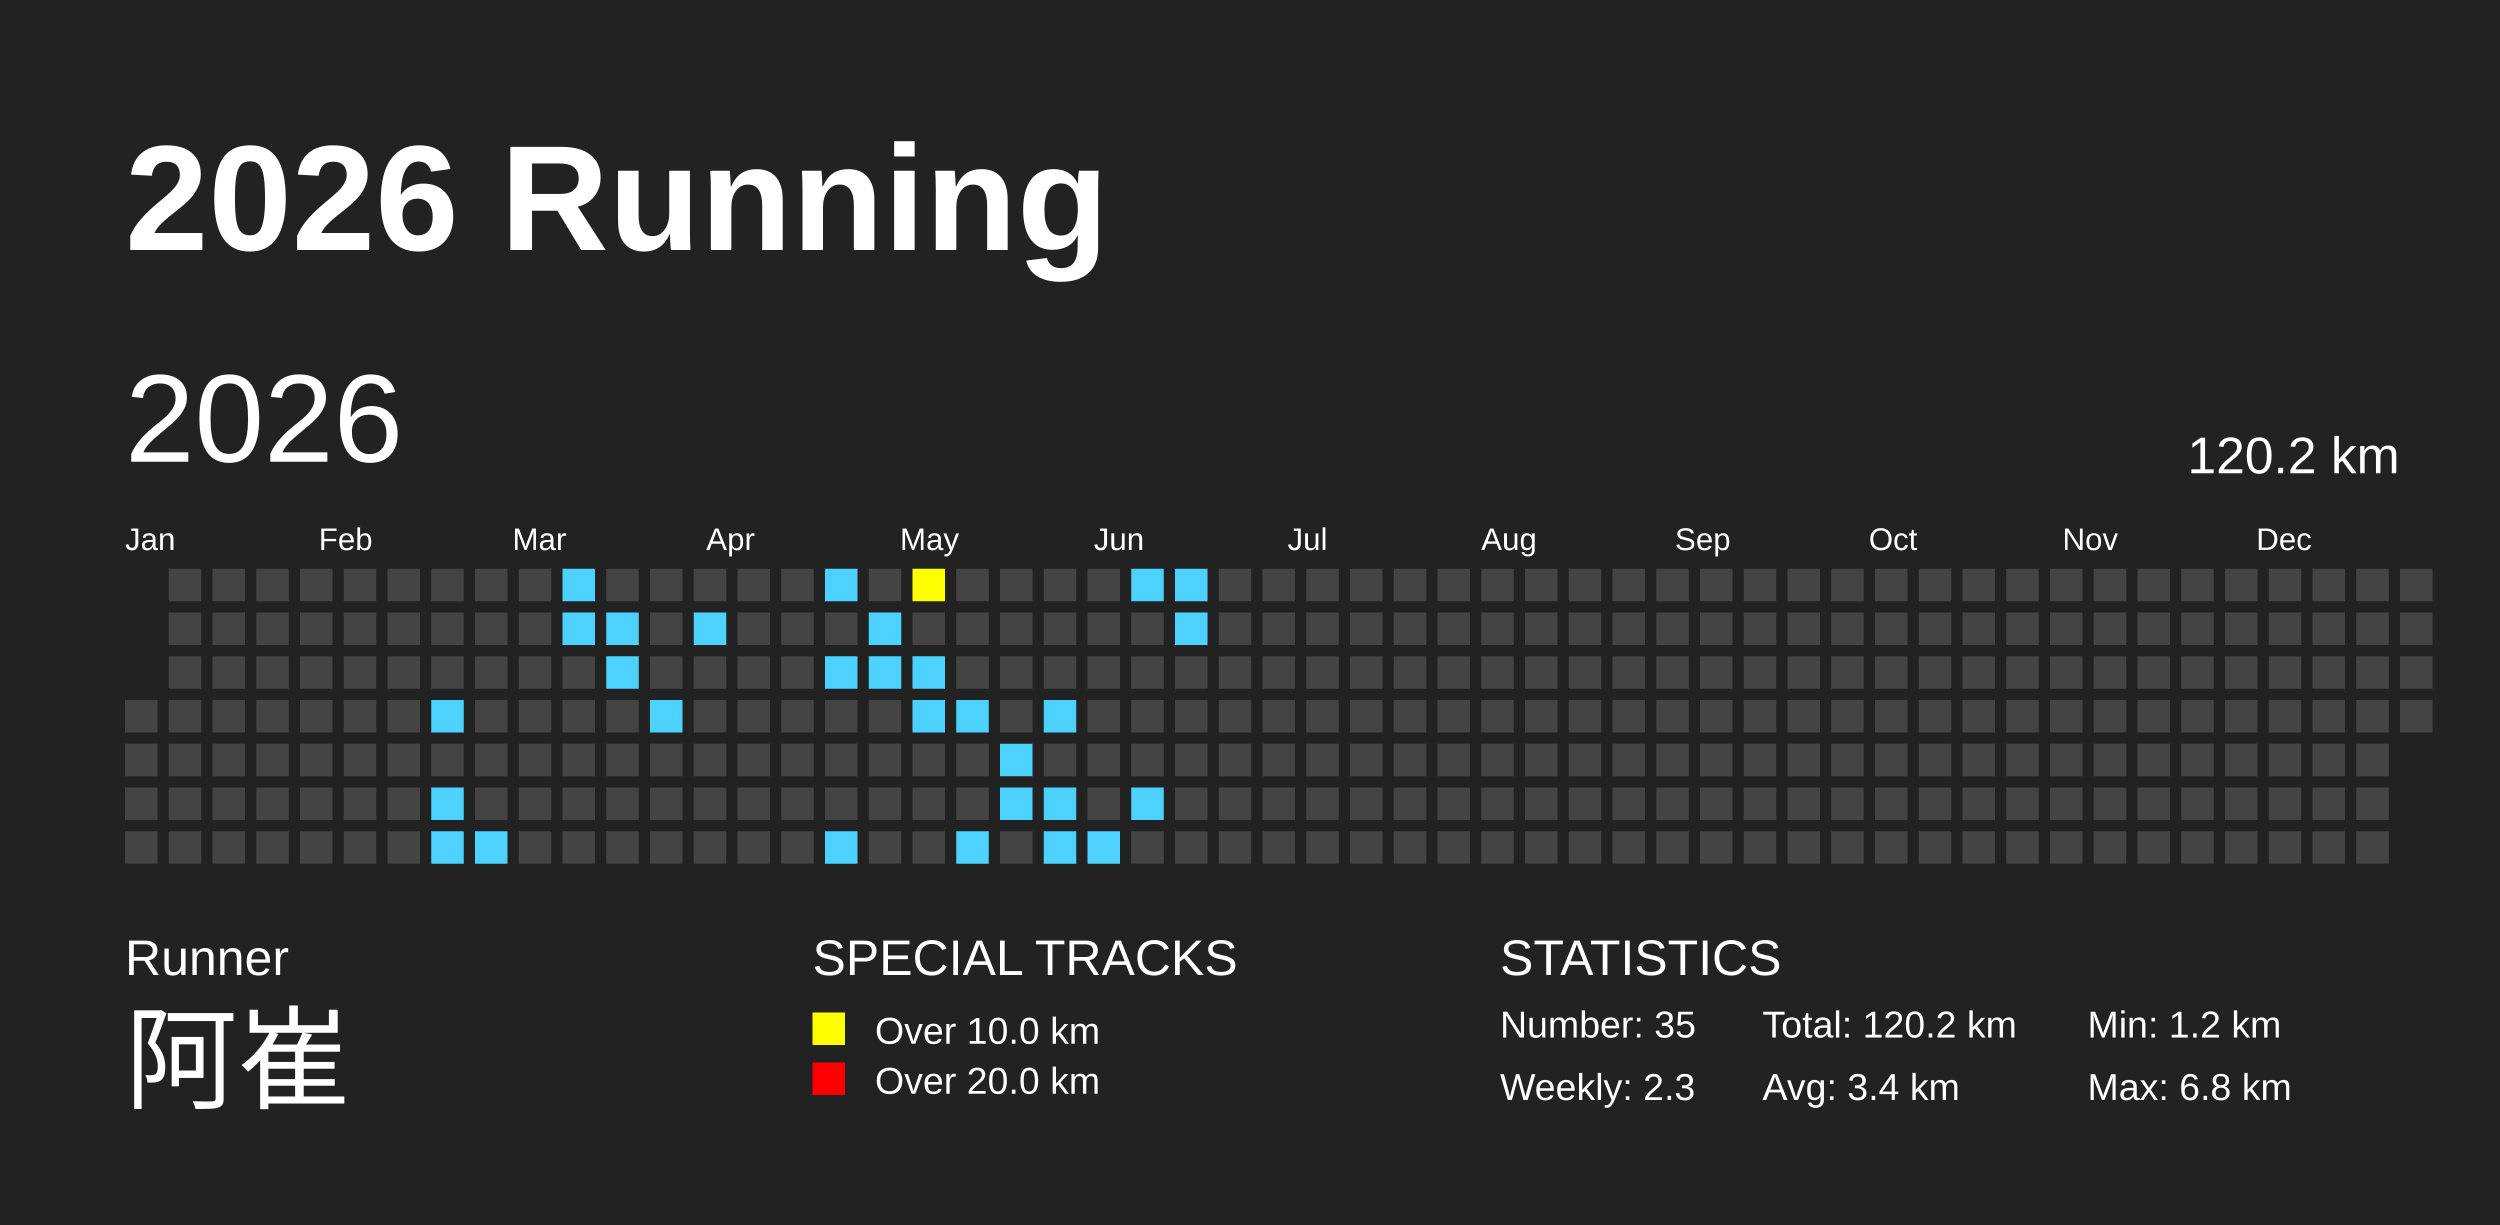
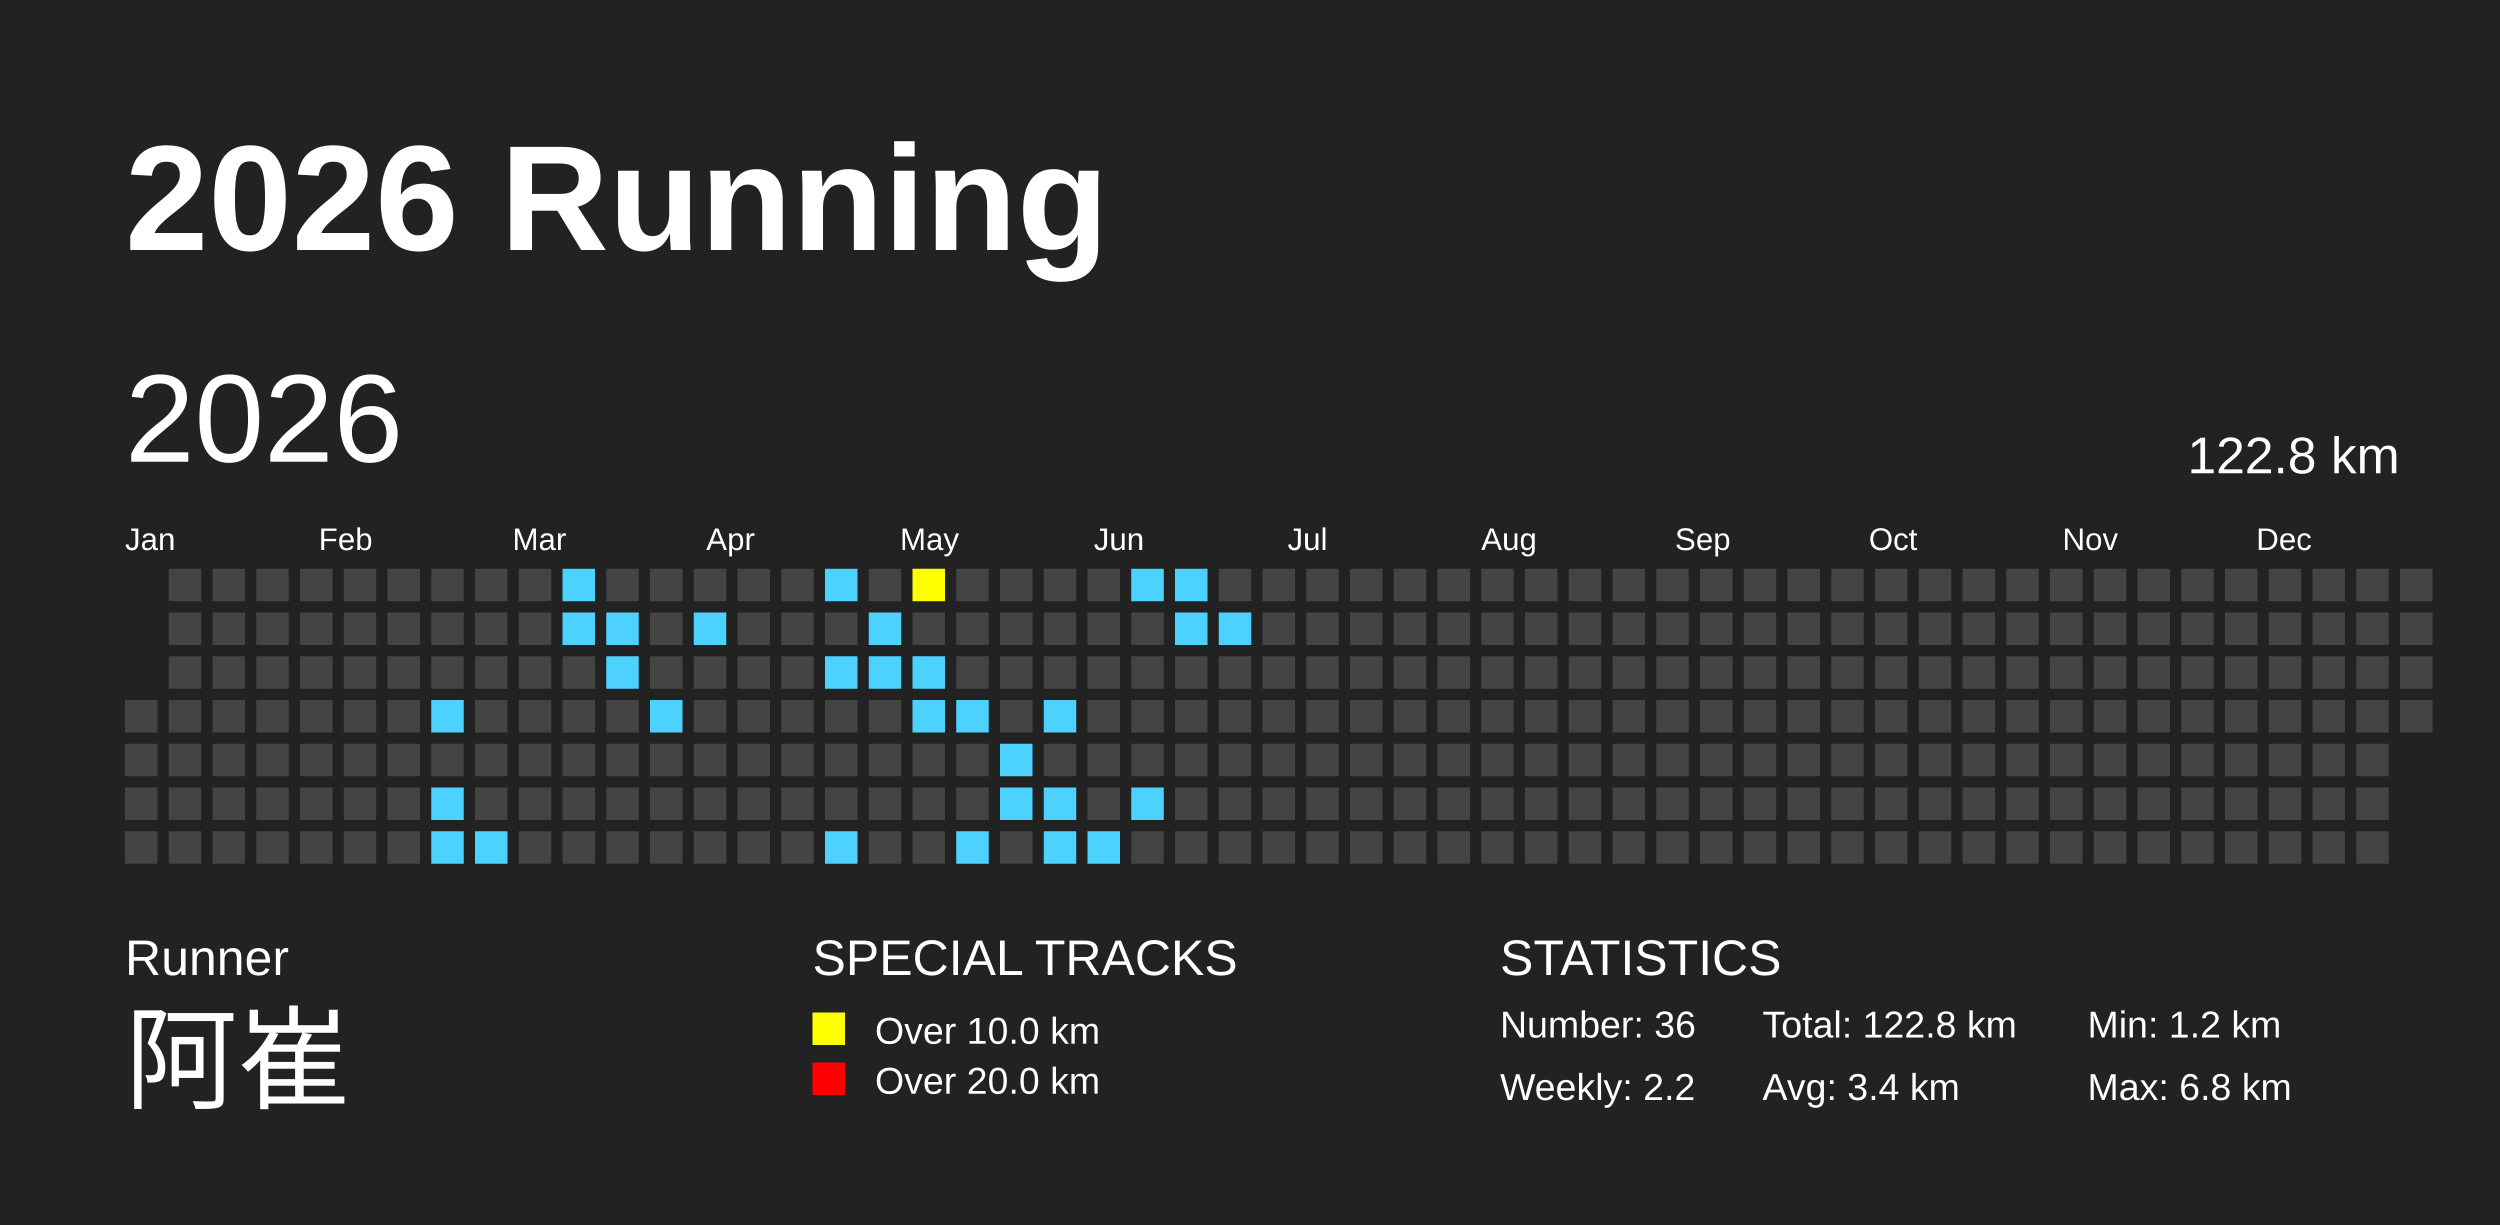
<svg xmlns="http://www.w3.org/2000/svg" baseProfile="full" height="98mm" version="1.1" viewBox="0,0,200,98" width="200mm">
  <defs>
    <pattern height="2" id="indoor-stripe" patternUnits="userSpaceOnUse" width="2">
      <line stroke="white" stroke-opacity="0.45" stroke-width="0.5" x1="0" x2="2" y1="2" y2="0" />
    </pattern>
  </defs>
  <rect fill="#222222" height="98" width="200" x="0" y="0" />
  <text fill="#FFFFFF" style="font-size:12px; font-family:Arial; font-weight:bold;" x="10" y="20">2026 Running</text>
  <text fill="#FFFFFF" style="font-size:4px; font-family:Arial" x="10" y="78">Runner</text>
  <text fill="#FFFFFF" style="font-size:9px; font-family:Arial" x="10" y="88">阿崔</text>
  <text fill="#FFFFFF" style="font-size:4px; font-family:Arial" x="65" y="78">SPECIAL TRACKS</text>
  <rect fill="yellow" height="2.6" width="2.6" x="65" y="81" />
  <text fill="#FFFFFF" style="font-size:3px; font-family:Arial" x="70" y="83.5">Over 10.0 km</text>
  <rect fill="red" height="2.6" width="2.6" x="65" y="85" />
  <text fill="#FFFFFF" style="font-size:3px; font-family:Arial" x="70" y="87.5">Over 20.0 km</text>
  <text fill="#FFFFFF" style="font-size:4px; font-family:Arial" x="120" y="78">STATISTICS</text>
-   <text fill="#FFFFFF" style="font-size:3px; font-family:Arial" x="120" y="83">Number: 35</text>
-   <text fill="#FFFFFF" style="font-size:3px; font-family:Arial" x="120" y="88">Weekly: 2.3</text>
-   <text fill="#FFFFFF" style="font-size:3px; font-family:Arial" x="141" y="83">Total: 120.2 km</text>
+   <text fill="#FFFFFF" style="font-size:3px; font-family:Arial" x="120" y="83">Number: 36</text>
+   <text fill="#FFFFFF" style="font-size:3px; font-family:Arial" x="120" y="88">Weekly: 2.2</text>
+   <text fill="#FFFFFF" style="font-size:3px; font-family:Arial" x="141" y="83">Total: 122.8 km</text>
  <text fill="#FFFFFF" style="font-size:3px; font-family:Arial" x="141" y="88">Avg: 3.4 km</text>
  <text fill="#FFFFFF" style="font-size:3px; font-family:Arial" x="167" y="83">Min: 1.2 km</text>
  <text fill="#FFFFFF" style="font-size:3px; font-family:Arial" x="167" y="88">Max: 6.8 km</text>
  <text dominant-baseline="hanging" fill="#FFFFFF" style="font-size:10.0px; font-family:Arial;" x="10" y="30">2026</text>
-   <text dominant-baseline="hanging" fill="#FFFFFF" style="font-size:4.125px; font-family:Arial;" x="175" y="35">120.2 km</text>
+   <text dominant-baseline="hanging" fill="#FFFFFF" style="font-size:4.125px; font-family:Arial;" x="175" y="35">122.8 km</text>
  <text fill="#FFFFFF" style="font-size:2.5px; font-family:Arial" x="10.0" y="44">Jan</text>
  <text fill="#FFFFFF" style="font-size:2.5px; font-family:Arial" x="25.5" y="44">Feb</text>
  <text fill="#FFFFFF" style="font-size:2.5px; font-family:Arial" x="41.0" y="44">Mar</text>
  <text fill="#FFFFFF" style="font-size:2.5px; font-family:Arial" x="56.5" y="44">Apr</text>
  <text fill="#FFFFFF" style="font-size:2.5px; font-family:Arial" x="72.0" y="44">May</text>
  <text fill="#FFFFFF" style="font-size:2.5px; font-family:Arial" x="87.5" y="44">Jun</text>
  <text fill="#FFFFFF" style="font-size:2.5px; font-family:Arial" x="103.0" y="44">Jul</text>
  <text fill="#FFFFFF" style="font-size:2.5px; font-family:Arial" x="118.5" y="44">Aug</text>
  <text fill="#FFFFFF" style="font-size:2.5px; font-family:Arial" x="134.0" y="44">Sep</text>
  <text fill="#FFFFFF" style="font-size:2.5px; font-family:Arial" x="149.5" y="44">Oct</text>
  <text fill="#FFFFFF" style="font-size:2.5px; font-family:Arial" x="165.0" y="44">Nov</text>
  <text fill="#FFFFFF" style="font-size:2.5px; font-family:Arial" x="180.5" y="44">Dec</text>
  <rect fill="#444444" height="2.6" width="2.6" x="10.0" y="56.0" />
  <rect fill="#444444" height="2.6" width="2.6" x="10.0" y="59.5" />
  <rect fill="#444444" height="2.6" width="2.6" x="10.0" y="63.0" />
  <rect fill="#444444" height="2.6" width="2.6" x="10.0" y="66.5" />
  <rect fill="#444444" height="2.6" width="2.6" x="13.5" y="45.5" />
  <rect fill="#444444" height="2.6" width="2.6" x="13.5" y="49.0" />
  <rect fill="#444444" height="2.6" width="2.6" x="13.5" y="52.5" />
  <rect fill="#444444" height="2.6" width="2.6" x="13.5" y="56.0" />
  <rect fill="#444444" height="2.6" width="2.6" x="13.5" y="59.5" />
  <rect fill="#444444" height="2.6" width="2.6" x="13.5" y="63.0" />
  <rect fill="#444444" height="2.6" width="2.6" x="13.5" y="66.5" />
  <rect fill="#444444" height="2.6" width="2.6" x="17.0" y="45.5" />
  <rect fill="#444444" height="2.6" width="2.6" x="17.0" y="49.0" />
  <rect fill="#444444" height="2.6" width="2.6" x="17.0" y="52.5" />
  <rect fill="#444444" height="2.6" width="2.6" x="17.0" y="56.0" />
  <rect fill="#444444" height="2.6" width="2.6" x="17.0" y="59.5" />
  <rect fill="#444444" height="2.6" width="2.6" x="17.0" y="63.0" />
  <rect fill="#444444" height="2.6" width="2.6" x="17.0" y="66.5" />
  <rect fill="#444444" height="2.6" width="2.6" x="20.5" y="45.5" />
  <rect fill="#444444" height="2.6" width="2.6" x="20.5" y="49.0" />
  <rect fill="#444444" height="2.6" width="2.6" x="20.5" y="52.5" />
  <rect fill="#444444" height="2.6" width="2.6" x="20.5" y="56.0" />
  <rect fill="#444444" height="2.6" width="2.6" x="20.5" y="59.5" />
  <rect fill="#444444" height="2.6" width="2.6" x="20.5" y="63.0" />
  <rect fill="#444444" height="2.6" width="2.6" x="20.5" y="66.5" />
  <rect fill="#444444" height="2.6" width="2.6" x="24.0" y="45.5" />
  <rect fill="#444444" height="2.6" width="2.6" x="24.0" y="49.0" />
  <rect fill="#444444" height="2.6" width="2.6" x="24.0" y="52.5" />
  <rect fill="#444444" height="2.6" width="2.6" x="24.0" y="56.0" />
  <rect fill="#444444" height="2.6" width="2.6" x="24.0" y="59.5" />
  <rect fill="#444444" height="2.6" width="2.6" x="24.0" y="63.0" />
  <rect fill="#444444" height="2.6" width="2.6" x="24.0" y="66.5" />
  <rect fill="#444444" height="2.6" width="2.6" x="27.5" y="45.5" />
  <rect fill="#444444" height="2.6" width="2.6" x="27.5" y="49.0" />
  <rect fill="#444444" height="2.6" width="2.6" x="27.5" y="52.5" />
  <rect fill="#444444" height="2.6" width="2.6" x="27.5" y="56.0" />
  <rect fill="#444444" height="2.6" width="2.6" x="27.5" y="59.5" />
  <rect fill="#444444" height="2.6" width="2.6" x="27.5" y="63.0" />
  <rect fill="#444444" height="2.6" width="2.6" x="27.5" y="66.5" />
  <rect fill="#444444" height="2.6" width="2.6" x="31.0" y="45.5" />
  <rect fill="#444444" height="2.6" width="2.6" x="31.0" y="49.0" />
  <rect fill="#444444" height="2.6" width="2.6" x="31.0" y="52.5" />
  <rect fill="#444444" height="2.6" width="2.6" x="31.0" y="56.0" />
  <rect fill="#444444" height="2.6" width="2.6" x="31.0" y="59.5" />
  <rect fill="#444444" height="2.6" width="2.6" x="31.0" y="63.0" />
  <rect fill="#444444" height="2.6" width="2.6" x="31.0" y="66.5" />
  <rect fill="#444444" height="2.6" width="2.6" x="34.5" y="45.5" />
  <rect fill="#444444" height="2.6" width="2.6" x="34.5" y="49.0" />
  <rect fill="#444444" height="2.6" width="2.6" x="34.5" y="52.5" />
  <rect fill="#4DD2FF" height="2.6" width="2.6" x="34.5" y="56.0" />
  <rect fill="#444444" height="2.6" width="2.6" x="34.5" y="59.5" />
  <rect fill="#4DD2FF" height="2.6" width="2.6" x="34.5" y="63.0" />
  <rect fill="#4DD2FF" height="2.6" width="2.6" x="34.5" y="66.5" />
  <rect fill="#444444" height="2.6" width="2.6" x="38.0" y="45.5" />
  <rect fill="#444444" height="2.6" width="2.6" x="38.0" y="49.0" />
  <rect fill="#444444" height="2.6" width="2.6" x="38.0" y="52.5" />
  <rect fill="#444444" height="2.6" width="2.6" x="38.0" y="56.0" />
  <rect fill="#444444" height="2.6" width="2.6" x="38.0" y="59.5" />
  <rect fill="#444444" height="2.6" width="2.6" x="38.0" y="63.0" />
  <rect fill="#4DD2FF" height="2.6" width="2.6" x="38.0" y="66.5" />
  <rect fill="#444444" height="2.6" width="2.6" x="41.5" y="45.5" />
  <rect fill="#444444" height="2.6" width="2.6" x="41.5" y="49.0" />
  <rect fill="#444444" height="2.6" width="2.6" x="41.5" y="52.5" />
  <rect fill="#444444" height="2.6" width="2.6" x="41.5" y="56.0" />
  <rect fill="#444444" height="2.6" width="2.6" x="41.5" y="59.5" />
  <rect fill="#444444" height="2.6" width="2.6" x="41.5" y="63.0" />
  <rect fill="#444444" height="2.6" width="2.6" x="41.5" y="66.5" />
  <rect fill="#4DD2FF" height="2.6" width="2.6" x="45.0" y="45.5" />
  <rect fill="#4DD2FF" height="2.6" width="2.6" x="45.0" y="49.0" />
  <rect fill="#444444" height="2.6" width="2.6" x="45.0" y="52.5" />
  <rect fill="#444444" height="2.6" width="2.6" x="45.0" y="56.0" />
  <rect fill="#444444" height="2.6" width="2.6" x="45.0" y="59.5" />
  <rect fill="#444444" height="2.6" width="2.6" x="45.0" y="63.0" />
  <rect fill="#444444" height="2.6" width="2.6" x="45.0" y="66.5" />
  <rect fill="#444444" height="2.6" width="2.6" x="48.5" y="45.5" />
  <rect fill="#4DD2FF" height="2.6" width="2.6" x="48.5" y="49.0" />
  <rect fill="#4DD2FF" height="2.6" width="2.6" x="48.5" y="52.5" />
  <rect fill="#444444" height="2.6" width="2.6" x="48.5" y="56.0" />
  <rect fill="#444444" height="2.6" width="2.6" x="48.5" y="59.5" />
  <rect fill="#444444" height="2.6" width="2.6" x="48.5" y="63.0" />
  <rect fill="#444444" height="2.6" width="2.6" x="48.5" y="66.5" />
  <rect fill="#444444" height="2.6" width="2.6" x="52.0" y="45.5" />
  <rect fill="#444444" height="2.6" width="2.6" x="52.0" y="49.0" />
  <rect fill="#444444" height="2.6" width="2.6" x="52.0" y="52.5" />
  <rect fill="#4DD2FF" height="2.6" width="2.6" x="52.0" y="56.0" />
  <rect fill="#444444" height="2.6" width="2.6" x="52.0" y="59.5" />
  <rect fill="#444444" height="2.6" width="2.6" x="52.0" y="63.0" />
  <rect fill="#444444" height="2.6" width="2.6" x="52.0" y="66.5" />
  <rect fill="#444444" height="2.6" width="2.6" x="55.5" y="45.5" />
  <rect fill="#4DD2FF" height="2.6" width="2.6" x="55.5" y="49.0" />
  <rect fill="#444444" height="2.6" width="2.6" x="55.5" y="52.5" />
  <rect fill="#444444" height="2.6" width="2.6" x="55.5" y="56.0" />
  <rect fill="#444444" height="2.6" width="2.6" x="55.5" y="59.5" />
  <rect fill="#444444" height="2.6" width="2.6" x="55.5" y="63.0" />
  <rect fill="#444444" height="2.6" width="2.6" x="55.5" y="66.5" />
  <rect fill="#444444" height="2.6" width="2.6" x="59.0" y="45.5" />
  <rect fill="#444444" height="2.6" width="2.6" x="59.0" y="49.0" />
  <rect fill="#444444" height="2.6" width="2.6" x="59.0" y="52.5" />
  <rect fill="#444444" height="2.6" width="2.6" x="59.0" y="56.0" />
  <rect fill="#444444" height="2.6" width="2.6" x="59.0" y="59.5" />
  <rect fill="#444444" height="2.6" width="2.6" x="59.0" y="63.0" />
  <rect fill="#444444" height="2.6" width="2.6" x="59.0" y="66.5" />
  <rect fill="#444444" height="2.6" width="2.6" x="62.5" y="45.5" />
  <rect fill="#444444" height="2.6" width="2.6" x="62.5" y="49.0" />
  <rect fill="#444444" height="2.6" width="2.6" x="62.5" y="52.5" />
  <rect fill="#444444" height="2.6" width="2.6" x="62.5" y="56.0" />
  <rect fill="#444444" height="2.6" width="2.6" x="62.5" y="59.5" />
  <rect fill="#444444" height="2.6" width="2.6" x="62.5" y="63.0" />
  <rect fill="#444444" height="2.6" width="2.6" x="62.5" y="66.5" />
  <rect fill="#4DD2FF" height="2.6" width="2.6" x="66.0" y="45.5" />
  <rect fill="#444444" height="2.6" width="2.6" x="66.0" y="49.0" />
  <rect fill="#4DD2FF" height="2.6" width="2.6" x="66.0" y="52.5" />
  <rect fill="#444444" height="2.6" width="2.6" x="66.0" y="56.0" />
  <rect fill="#444444" height="2.6" width="2.6" x="66.0" y="59.5" />
  <rect fill="#444444" height="2.6" width="2.6" x="66.0" y="63.0" />
  <rect fill="#4DD2FF" height="2.6" width="2.6" x="66.0" y="66.5" />
  <rect fill="#444444" height="2.6" width="2.6" x="69.5" y="45.5" />
  <rect fill="#4DD2FF" height="2.6" width="2.6" x="69.5" y="49.0" />
  <rect fill="#4DD2FF" height="2.6" width="2.6" x="69.5" y="52.5" />
  <rect fill="#444444" height="2.6" width="2.6" x="69.5" y="56.0" />
  <rect fill="#444444" height="2.6" width="2.6" x="69.5" y="59.5" />
  <rect fill="#444444" height="2.6" width="2.6" x="69.5" y="63.0" />
  <rect fill="#444444" height="2.6" width="2.6" x="69.5" y="66.5" />
  <rect fill="yellow" height="2.6" width="2.6" x="73.0" y="45.5" />
  <rect fill="#444444" height="2.6" width="2.6" x="73.0" y="49.0" />
  <rect fill="#4DD2FF" height="2.6" width="2.6" x="73.0" y="52.5" />
  <rect fill="#4DD2FF" height="2.6" width="2.6" x="73.0" y="56.0" />
  <rect fill="#444444" height="2.6" width="2.6" x="73.0" y="59.5" />
  <rect fill="#444444" height="2.6" width="2.6" x="73.0" y="63.0" />
  <rect fill="#444444" height="2.6" width="2.6" x="73.0" y="66.5" />
  <rect fill="#444444" height="2.6" width="2.6" x="76.5" y="45.5" />
  <rect fill="#444444" height="2.6" width="2.6" x="76.5" y="49.0" />
  <rect fill="#444444" height="2.6" width="2.6" x="76.5" y="52.5" />
  <rect fill="#4DD2FF" height="2.6" width="2.6" x="76.5" y="56.0" />
  <rect fill="#444444" height="2.6" width="2.6" x="76.5" y="59.5" />
  <rect fill="#444444" height="2.6" width="2.6" x="76.5" y="63.0" />
  <rect fill="#4DD2FF" height="2.6" width="2.6" x="76.5" y="66.5" />
  <rect fill="#444444" height="2.6" width="2.6" x="80.0" y="45.5" />
  <rect fill="#444444" height="2.6" width="2.6" x="80.0" y="49.0" />
  <rect fill="#444444" height="2.6" width="2.6" x="80.0" y="52.5" />
  <rect fill="#444444" height="2.6" width="2.6" x="80.0" y="56.0" />
  <rect fill="#4DD2FF" height="2.6" width="2.6" x="80.0" y="59.5" />
  <rect fill="#4DD2FF" height="2.6" width="2.6" x="80.0" y="63.0" />
  <rect fill="#444444" height="2.6" width="2.6" x="80.0" y="66.5" />
  <rect fill="#444444" height="2.6" width="2.6" x="83.5" y="45.5" />
  <rect fill="#444444" height="2.6" width="2.6" x="83.5" y="49.0" />
  <rect fill="#444444" height="2.6" width="2.6" x="83.5" y="52.5" />
  <rect fill="#4DD2FF" height="2.6" width="2.6" x="83.5" y="56.0" />
  <rect fill="#444444" height="2.6" width="2.6" x="83.5" y="59.5" />
  <rect fill="#4DD2FF" height="2.6" width="2.6" x="83.5" y="63.0" />
  <rect fill="#4DD2FF" height="2.6" width="2.6" x="83.5" y="66.5" />
  <rect fill="#444444" height="2.6" width="2.6" x="87.0" y="45.5" />
  <rect fill="#444444" height="2.6" width="2.6" x="87.0" y="49.0" />
  <rect fill="#444444" height="2.6" width="2.6" x="87.0" y="52.5" />
  <rect fill="#444444" height="2.6" width="2.6" x="87.0" y="56.0" />
  <rect fill="#444444" height="2.6" width="2.6" x="87.0" y="59.5" />
  <rect fill="#444444" height="2.6" width="2.6" x="87.0" y="63.0" />
  <rect fill="#4DD2FF" height="2.6" width="2.6" x="87.0" y="66.5" />
  <rect fill="#4DD2FF" height="2.6" width="2.6" x="90.5" y="45.5" />
  <rect fill="#444444" height="2.6" width="2.6" x="90.5" y="49.0" />
  <rect fill="#444444" height="2.6" width="2.6" x="90.5" y="52.5" />
  <rect fill="#444444" height="2.6" width="2.6" x="90.5" y="56.0" />
  <rect fill="#444444" height="2.6" width="2.6" x="90.5" y="59.5" />
  <rect fill="#4DD2FF" height="2.6" width="2.6" x="90.5" y="63.0" />
  <rect fill="#444444" height="2.6" width="2.6" x="90.5" y="66.5" />
  <rect fill="#4DD2FF" height="2.6" width="2.6" x="94.0" y="45.5" />
  <rect fill="#4DD2FF" height="2.6" width="2.6" x="94.0" y="49.0" />
  <rect fill="#444444" height="2.6" width="2.6" x="94.0" y="52.5" />
  <rect fill="#444444" height="2.6" width="2.6" x="94.0" y="56.0" />
  <rect fill="#444444" height="2.6" width="2.6" x="94.0" y="59.5" />
  <rect fill="#444444" height="2.6" width="2.6" x="94.0" y="63.0" />
  <rect fill="#444444" height="2.6" width="2.6" x="94.0" y="66.5" />
  <rect fill="#444444" height="2.6" width="2.6" x="97.5" y="45.5" />
-   <rect fill="#444444" height="2.6" width="2.6" x="97.5" y="49.0" />
+   <rect fill="#4DD2FF" height="2.6" width="2.6" x="97.5" y="49.0" />
  <rect fill="#444444" height="2.6" width="2.6" x="97.5" y="52.5" />
  <rect fill="#444444" height="2.6" width="2.6" x="97.5" y="56.0" />
  <rect fill="#444444" height="2.6" width="2.6" x="97.5" y="59.5" />
  <rect fill="#444444" height="2.6" width="2.6" x="97.5" y="63.0" />
  <rect fill="#444444" height="2.6" width="2.6" x="97.5" y="66.5" />
  <rect fill="#444444" height="2.6" width="2.6" x="101.0" y="45.5" />
  <rect fill="#444444" height="2.6" width="2.6" x="101.0" y="49.0" />
  <rect fill="#444444" height="2.6" width="2.6" x="101.0" y="52.5" />
  <rect fill="#444444" height="2.6" width="2.6" x="101.0" y="56.0" />
  <rect fill="#444444" height="2.6" width="2.6" x="101.0" y="59.5" />
  <rect fill="#444444" height="2.6" width="2.6" x="101.0" y="63.0" />
  <rect fill="#444444" height="2.6" width="2.6" x="101.0" y="66.5" />
  <rect fill="#444444" height="2.6" width="2.6" x="104.5" y="45.5" />
  <rect fill="#444444" height="2.6" width="2.6" x="104.5" y="49.0" />
  <rect fill="#444444" height="2.6" width="2.6" x="104.5" y="52.5" />
  <rect fill="#444444" height="2.6" width="2.6" x="104.5" y="56.0" />
  <rect fill="#444444" height="2.6" width="2.6" x="104.5" y="59.5" />
  <rect fill="#444444" height="2.6" width="2.6" x="104.5" y="63.0" />
  <rect fill="#444444" height="2.6" width="2.6" x="104.5" y="66.5" />
  <rect fill="#444444" height="2.6" width="2.6" x="108.0" y="45.5" />
  <rect fill="#444444" height="2.6" width="2.6" x="108.0" y="49.0" />
  <rect fill="#444444" height="2.6" width="2.6" x="108.0" y="52.5" />
  <rect fill="#444444" height="2.6" width="2.6" x="108.0" y="56.0" />
  <rect fill="#444444" height="2.6" width="2.6" x="108.0" y="59.5" />
  <rect fill="#444444" height="2.6" width="2.6" x="108.0" y="63.0" />
  <rect fill="#444444" height="2.6" width="2.6" x="108.0" y="66.5" />
  <rect fill="#444444" height="2.6" width="2.6" x="111.5" y="45.5" />
  <rect fill="#444444" height="2.6" width="2.6" x="111.5" y="49.0" />
  <rect fill="#444444" height="2.6" width="2.6" x="111.5" y="52.5" />
  <rect fill="#444444" height="2.6" width="2.6" x="111.5" y="56.0" />
  <rect fill="#444444" height="2.6" width="2.6" x="111.5" y="59.5" />
  <rect fill="#444444" height="2.6" width="2.6" x="111.5" y="63.0" />
  <rect fill="#444444" height="2.6" width="2.6" x="111.5" y="66.5" />
  <rect fill="#444444" height="2.6" width="2.6" x="115.0" y="45.5" />
  <rect fill="#444444" height="2.6" width="2.6" x="115.0" y="49.0" />
  <rect fill="#444444" height="2.6" width="2.6" x="115.0" y="52.5" />
  <rect fill="#444444" height="2.6" width="2.6" x="115.0" y="56.0" />
  <rect fill="#444444" height="2.6" width="2.6" x="115.0" y="59.5" />
  <rect fill="#444444" height="2.6" width="2.6" x="115.0" y="63.0" />
  <rect fill="#444444" height="2.6" width="2.6" x="115.0" y="66.5" />
  <rect fill="#444444" height="2.6" width="2.6" x="118.5" y="45.5" />
  <rect fill="#444444" height="2.6" width="2.6" x="118.5" y="49.0" />
  <rect fill="#444444" height="2.6" width="2.6" x="118.5" y="52.5" />
  <rect fill="#444444" height="2.6" width="2.6" x="118.5" y="56.0" />
  <rect fill="#444444" height="2.6" width="2.6" x="118.5" y="59.5" />
  <rect fill="#444444" height="2.6" width="2.6" x="118.5" y="63.0" />
  <rect fill="#444444" height="2.6" width="2.6" x="118.5" y="66.5" />
  <rect fill="#444444" height="2.6" width="2.6" x="122.0" y="45.5" />
  <rect fill="#444444" height="2.6" width="2.6" x="122.0" y="49.0" />
  <rect fill="#444444" height="2.6" width="2.6" x="122.0" y="52.5" />
  <rect fill="#444444" height="2.6" width="2.6" x="122.0" y="56.0" />
  <rect fill="#444444" height="2.6" width="2.6" x="122.0" y="59.5" />
  <rect fill="#444444" height="2.6" width="2.6" x="122.0" y="63.0" />
  <rect fill="#444444" height="2.6" width="2.6" x="122.0" y="66.5" />
  <rect fill="#444444" height="2.6" width="2.6" x="125.5" y="45.5" />
  <rect fill="#444444" height="2.6" width="2.6" x="125.5" y="49.0" />
  <rect fill="#444444" height="2.6" width="2.6" x="125.5" y="52.5" />
  <rect fill="#444444" height="2.6" width="2.6" x="125.5" y="56.0" />
  <rect fill="#444444" height="2.6" width="2.6" x="125.5" y="59.5" />
  <rect fill="#444444" height="2.6" width="2.6" x="125.5" y="63.0" />
  <rect fill="#444444" height="2.6" width="2.6" x="125.5" y="66.5" />
  <rect fill="#444444" height="2.6" width="2.6" x="129.0" y="45.5" />
  <rect fill="#444444" height="2.6" width="2.6" x="129.0" y="49.0" />
  <rect fill="#444444" height="2.6" width="2.6" x="129.0" y="52.5" />
  <rect fill="#444444" height="2.6" width="2.6" x="129.0" y="56.0" />
  <rect fill="#444444" height="2.6" width="2.6" x="129.0" y="59.5" />
  <rect fill="#444444" height="2.6" width="2.6" x="129.0" y="63.0" />
  <rect fill="#444444" height="2.6" width="2.6" x="129.0" y="66.5" />
  <rect fill="#444444" height="2.6" width="2.6" x="132.5" y="45.5" />
  <rect fill="#444444" height="2.6" width="2.6" x="132.5" y="49.0" />
  <rect fill="#444444" height="2.6" width="2.6" x="132.5" y="52.5" />
  <rect fill="#444444" height="2.6" width="2.6" x="132.5" y="56.0" />
  <rect fill="#444444" height="2.6" width="2.6" x="132.5" y="59.5" />
  <rect fill="#444444" height="2.6" width="2.6" x="132.5" y="63.0" />
  <rect fill="#444444" height="2.6" width="2.6" x="132.5" y="66.5" />
  <rect fill="#444444" height="2.6" width="2.6" x="136.0" y="45.5" />
  <rect fill="#444444" height="2.6" width="2.6" x="136.0" y="49.0" />
  <rect fill="#444444" height="2.6" width="2.6" x="136.0" y="52.5" />
  <rect fill="#444444" height="2.6" width="2.6" x="136.0" y="56.0" />
  <rect fill="#444444" height="2.6" width="2.6" x="136.0" y="59.5" />
  <rect fill="#444444" height="2.6" width="2.6" x="136.0" y="63.0" />
  <rect fill="#444444" height="2.6" width="2.6" x="136.0" y="66.5" />
  <rect fill="#444444" height="2.6" width="2.6" x="139.5" y="45.5" />
  <rect fill="#444444" height="2.6" width="2.6" x="139.5" y="49.0" />
  <rect fill="#444444" height="2.6" width="2.6" x="139.5" y="52.5" />
  <rect fill="#444444" height="2.6" width="2.6" x="139.5" y="56.0" />
  <rect fill="#444444" height="2.6" width="2.6" x="139.5" y="59.5" />
  <rect fill="#444444" height="2.6" width="2.6" x="139.5" y="63.0" />
  <rect fill="#444444" height="2.6" width="2.6" x="139.5" y="66.5" />
  <rect fill="#444444" height="2.6" width="2.6" x="143.0" y="45.5" />
  <rect fill="#444444" height="2.6" width="2.6" x="143.0" y="49.0" />
  <rect fill="#444444" height="2.6" width="2.6" x="143.0" y="52.5" />
  <rect fill="#444444" height="2.6" width="2.6" x="143.0" y="56.0" />
  <rect fill="#444444" height="2.6" width="2.6" x="143.0" y="59.5" />
  <rect fill="#444444" height="2.6" width="2.6" x="143.0" y="63.0" />
  <rect fill="#444444" height="2.6" width="2.6" x="143.0" y="66.5" />
  <rect fill="#444444" height="2.6" width="2.6" x="146.5" y="45.5" />
  <rect fill="#444444" height="2.6" width="2.6" x="146.5" y="49.0" />
  <rect fill="#444444" height="2.6" width="2.6" x="146.5" y="52.5" />
  <rect fill="#444444" height="2.6" width="2.6" x="146.5" y="56.0" />
  <rect fill="#444444" height="2.6" width="2.6" x="146.5" y="59.5" />
  <rect fill="#444444" height="2.6" width="2.6" x="146.5" y="63.0" />
  <rect fill="#444444" height="2.6" width="2.6" x="146.5" y="66.5" />
  <rect fill="#444444" height="2.6" width="2.6" x="150.0" y="45.5" />
  <rect fill="#444444" height="2.6" width="2.6" x="150.0" y="49.0" />
  <rect fill="#444444" height="2.6" width="2.6" x="150.0" y="52.5" />
  <rect fill="#444444" height="2.6" width="2.6" x="150.0" y="56.0" />
  <rect fill="#444444" height="2.6" width="2.6" x="150.0" y="59.5" />
  <rect fill="#444444" height="2.6" width="2.6" x="150.0" y="63.0" />
  <rect fill="#444444" height="2.6" width="2.6" x="150.0" y="66.5" />
  <rect fill="#444444" height="2.6" width="2.6" x="153.5" y="45.5" />
  <rect fill="#444444" height="2.6" width="2.6" x="153.5" y="49.0" />
  <rect fill="#444444" height="2.6" width="2.6" x="153.5" y="52.5" />
  <rect fill="#444444" height="2.6" width="2.6" x="153.5" y="56.0" />
  <rect fill="#444444" height="2.6" width="2.6" x="153.5" y="59.5" />
  <rect fill="#444444" height="2.6" width="2.6" x="153.5" y="63.0" />
  <rect fill="#444444" height="2.6" width="2.6" x="153.5" y="66.5" />
  <rect fill="#444444" height="2.6" width="2.6" x="157.0" y="45.5" />
  <rect fill="#444444" height="2.6" width="2.6" x="157.0" y="49.0" />
  <rect fill="#444444" height="2.6" width="2.6" x="157.0" y="52.5" />
  <rect fill="#444444" height="2.6" width="2.6" x="157.0" y="56.0" />
  <rect fill="#444444" height="2.6" width="2.6" x="157.0" y="59.5" />
  <rect fill="#444444" height="2.6" width="2.6" x="157.0" y="63.0" />
  <rect fill="#444444" height="2.6" width="2.6" x="157.0" y="66.5" />
  <rect fill="#444444" height="2.6" width="2.6" x="160.5" y="45.5" />
  <rect fill="#444444" height="2.6" width="2.6" x="160.5" y="49.0" />
  <rect fill="#444444" height="2.6" width="2.6" x="160.5" y="52.5" />
  <rect fill="#444444" height="2.6" width="2.6" x="160.5" y="56.0" />
  <rect fill="#444444" height="2.6" width="2.6" x="160.5" y="59.5" />
  <rect fill="#444444" height="2.6" width="2.6" x="160.5" y="63.0" />
  <rect fill="#444444" height="2.6" width="2.6" x="160.5" y="66.5" />
  <rect fill="#444444" height="2.6" width="2.6" x="164.0" y="45.5" />
  <rect fill="#444444" height="2.6" width="2.6" x="164.0" y="49.0" />
  <rect fill="#444444" height="2.6" width="2.6" x="164.0" y="52.5" />
  <rect fill="#444444" height="2.6" width="2.6" x="164.0" y="56.0" />
  <rect fill="#444444" height="2.6" width="2.6" x="164.0" y="59.5" />
  <rect fill="#444444" height="2.6" width="2.6" x="164.0" y="63.0" />
  <rect fill="#444444" height="2.6" width="2.6" x="164.0" y="66.5" />
  <rect fill="#444444" height="2.6" width="2.6" x="167.5" y="45.5" />
  <rect fill="#444444" height="2.6" width="2.6" x="167.5" y="49.0" />
  <rect fill="#444444" height="2.6" width="2.6" x="167.5" y="52.5" />
  <rect fill="#444444" height="2.6" width="2.6" x="167.5" y="56.0" />
  <rect fill="#444444" height="2.6" width="2.6" x="167.5" y="59.5" />
  <rect fill="#444444" height="2.6" width="2.6" x="167.5" y="63.0" />
  <rect fill="#444444" height="2.6" width="2.6" x="167.5" y="66.5" />
  <rect fill="#444444" height="2.6" width="2.6" x="171.0" y="45.5" />
  <rect fill="#444444" height="2.6" width="2.6" x="171.0" y="49.0" />
  <rect fill="#444444" height="2.6" width="2.6" x="171.0" y="52.5" />
  <rect fill="#444444" height="2.6" width="2.6" x="171.0" y="56.0" />
  <rect fill="#444444" height="2.6" width="2.6" x="171.0" y="59.5" />
  <rect fill="#444444" height="2.6" width="2.6" x="171.0" y="63.0" />
  <rect fill="#444444" height="2.6" width="2.6" x="171.0" y="66.5" />
  <rect fill="#444444" height="2.6" width="2.6" x="174.5" y="45.5" />
  <rect fill="#444444" height="2.6" width="2.6" x="174.5" y="49.0" />
  <rect fill="#444444" height="2.6" width="2.6" x="174.5" y="52.5" />
  <rect fill="#444444" height="2.6" width="2.6" x="174.5" y="56.0" />
  <rect fill="#444444" height="2.6" width="2.6" x="174.5" y="59.5" />
  <rect fill="#444444" height="2.6" width="2.6" x="174.5" y="63.0" />
  <rect fill="#444444" height="2.6" width="2.6" x="174.5" y="66.5" />
  <rect fill="#444444" height="2.6" width="2.6" x="178.0" y="45.5" />
  <rect fill="#444444" height="2.6" width="2.6" x="178.0" y="49.0" />
  <rect fill="#444444" height="2.6" width="2.6" x="178.0" y="52.5" />
  <rect fill="#444444" height="2.6" width="2.6" x="178.0" y="56.0" />
  <rect fill="#444444" height="2.6" width="2.6" x="178.0" y="59.5" />
  <rect fill="#444444" height="2.6" width="2.6" x="178.0" y="63.0" />
  <rect fill="#444444" height="2.6" width="2.6" x="178.0" y="66.5" />
  <rect fill="#444444" height="2.6" width="2.6" x="181.5" y="45.5" />
  <rect fill="#444444" height="2.6" width="2.6" x="181.5" y="49.0" />
  <rect fill="#444444" height="2.6" width="2.6" x="181.5" y="52.5" />
  <rect fill="#444444" height="2.6" width="2.6" x="181.5" y="56.0" />
  <rect fill="#444444" height="2.6" width="2.6" x="181.5" y="59.5" />
  <rect fill="#444444" height="2.6" width="2.6" x="181.5" y="63.0" />
  <rect fill="#444444" height="2.6" width="2.6" x="181.5" y="66.5" />
  <rect fill="#444444" height="2.6" width="2.6" x="185.0" y="45.5" />
  <rect fill="#444444" height="2.6" width="2.6" x="185.0" y="49.0" />
  <rect fill="#444444" height="2.6" width="2.6" x="185.0" y="52.5" />
  <rect fill="#444444" height="2.6" width="2.6" x="185.0" y="56.0" />
  <rect fill="#444444" height="2.6" width="2.6" x="185.0" y="59.5" />
  <rect fill="#444444" height="2.6" width="2.6" x="185.0" y="63.0" />
  <rect fill="#444444" height="2.6" width="2.6" x="185.0" y="66.5" />
  <rect fill="#444444" height="2.6" width="2.6" x="188.5" y="45.5" />
  <rect fill="#444444" height="2.6" width="2.6" x="188.5" y="49.0" />
  <rect fill="#444444" height="2.6" width="2.6" x="188.5" y="52.5" />
  <rect fill="#444444" height="2.6" width="2.6" x="188.5" y="56.0" />
  <rect fill="#444444" height="2.6" width="2.6" x="188.5" y="59.5" />
  <rect fill="#444444" height="2.6" width="2.6" x="188.5" y="63.0" />
  <rect fill="#444444" height="2.6" width="2.6" x="188.5" y="66.5" />
  <rect fill="#444444" height="2.6" width="2.6" x="192.0" y="45.5" />
  <rect fill="#444444" height="2.6" width="2.6" x="192.0" y="49.0" />
  <rect fill="#444444" height="2.6" width="2.6" x="192.0" y="52.5" />
  <rect fill="#444444" height="2.6" width="2.6" x="192.0" y="56.0" />
</svg>
